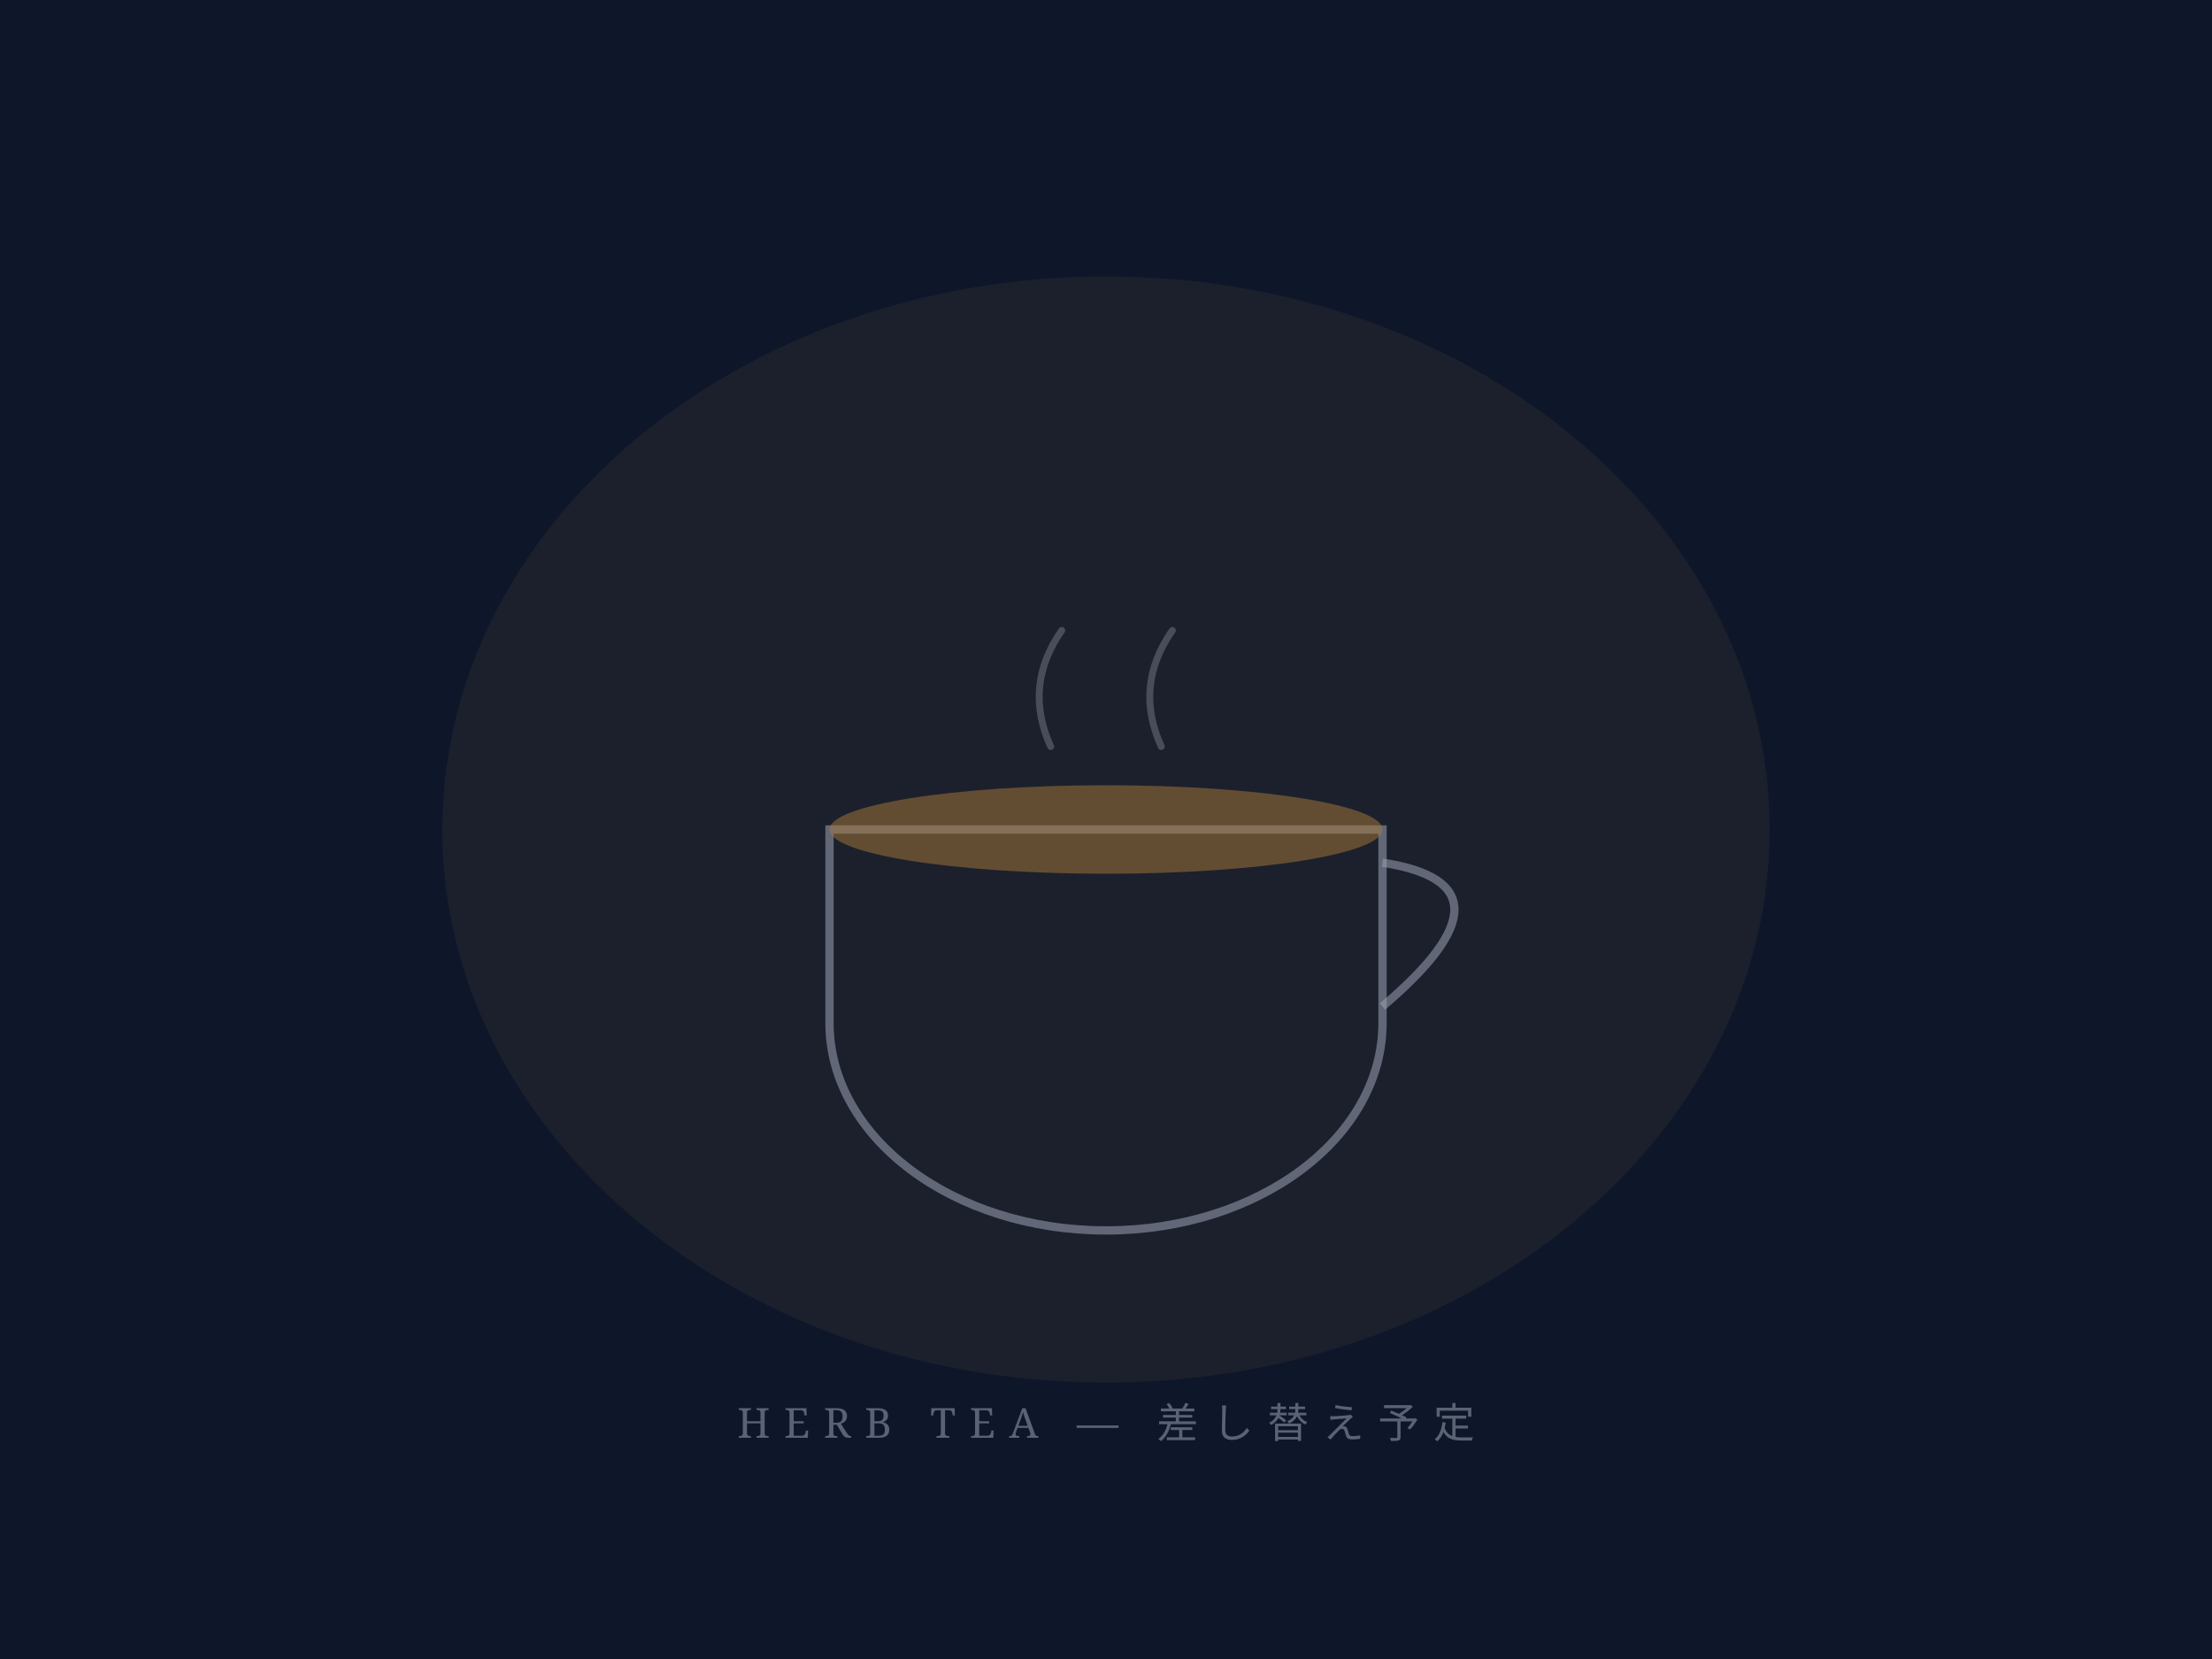
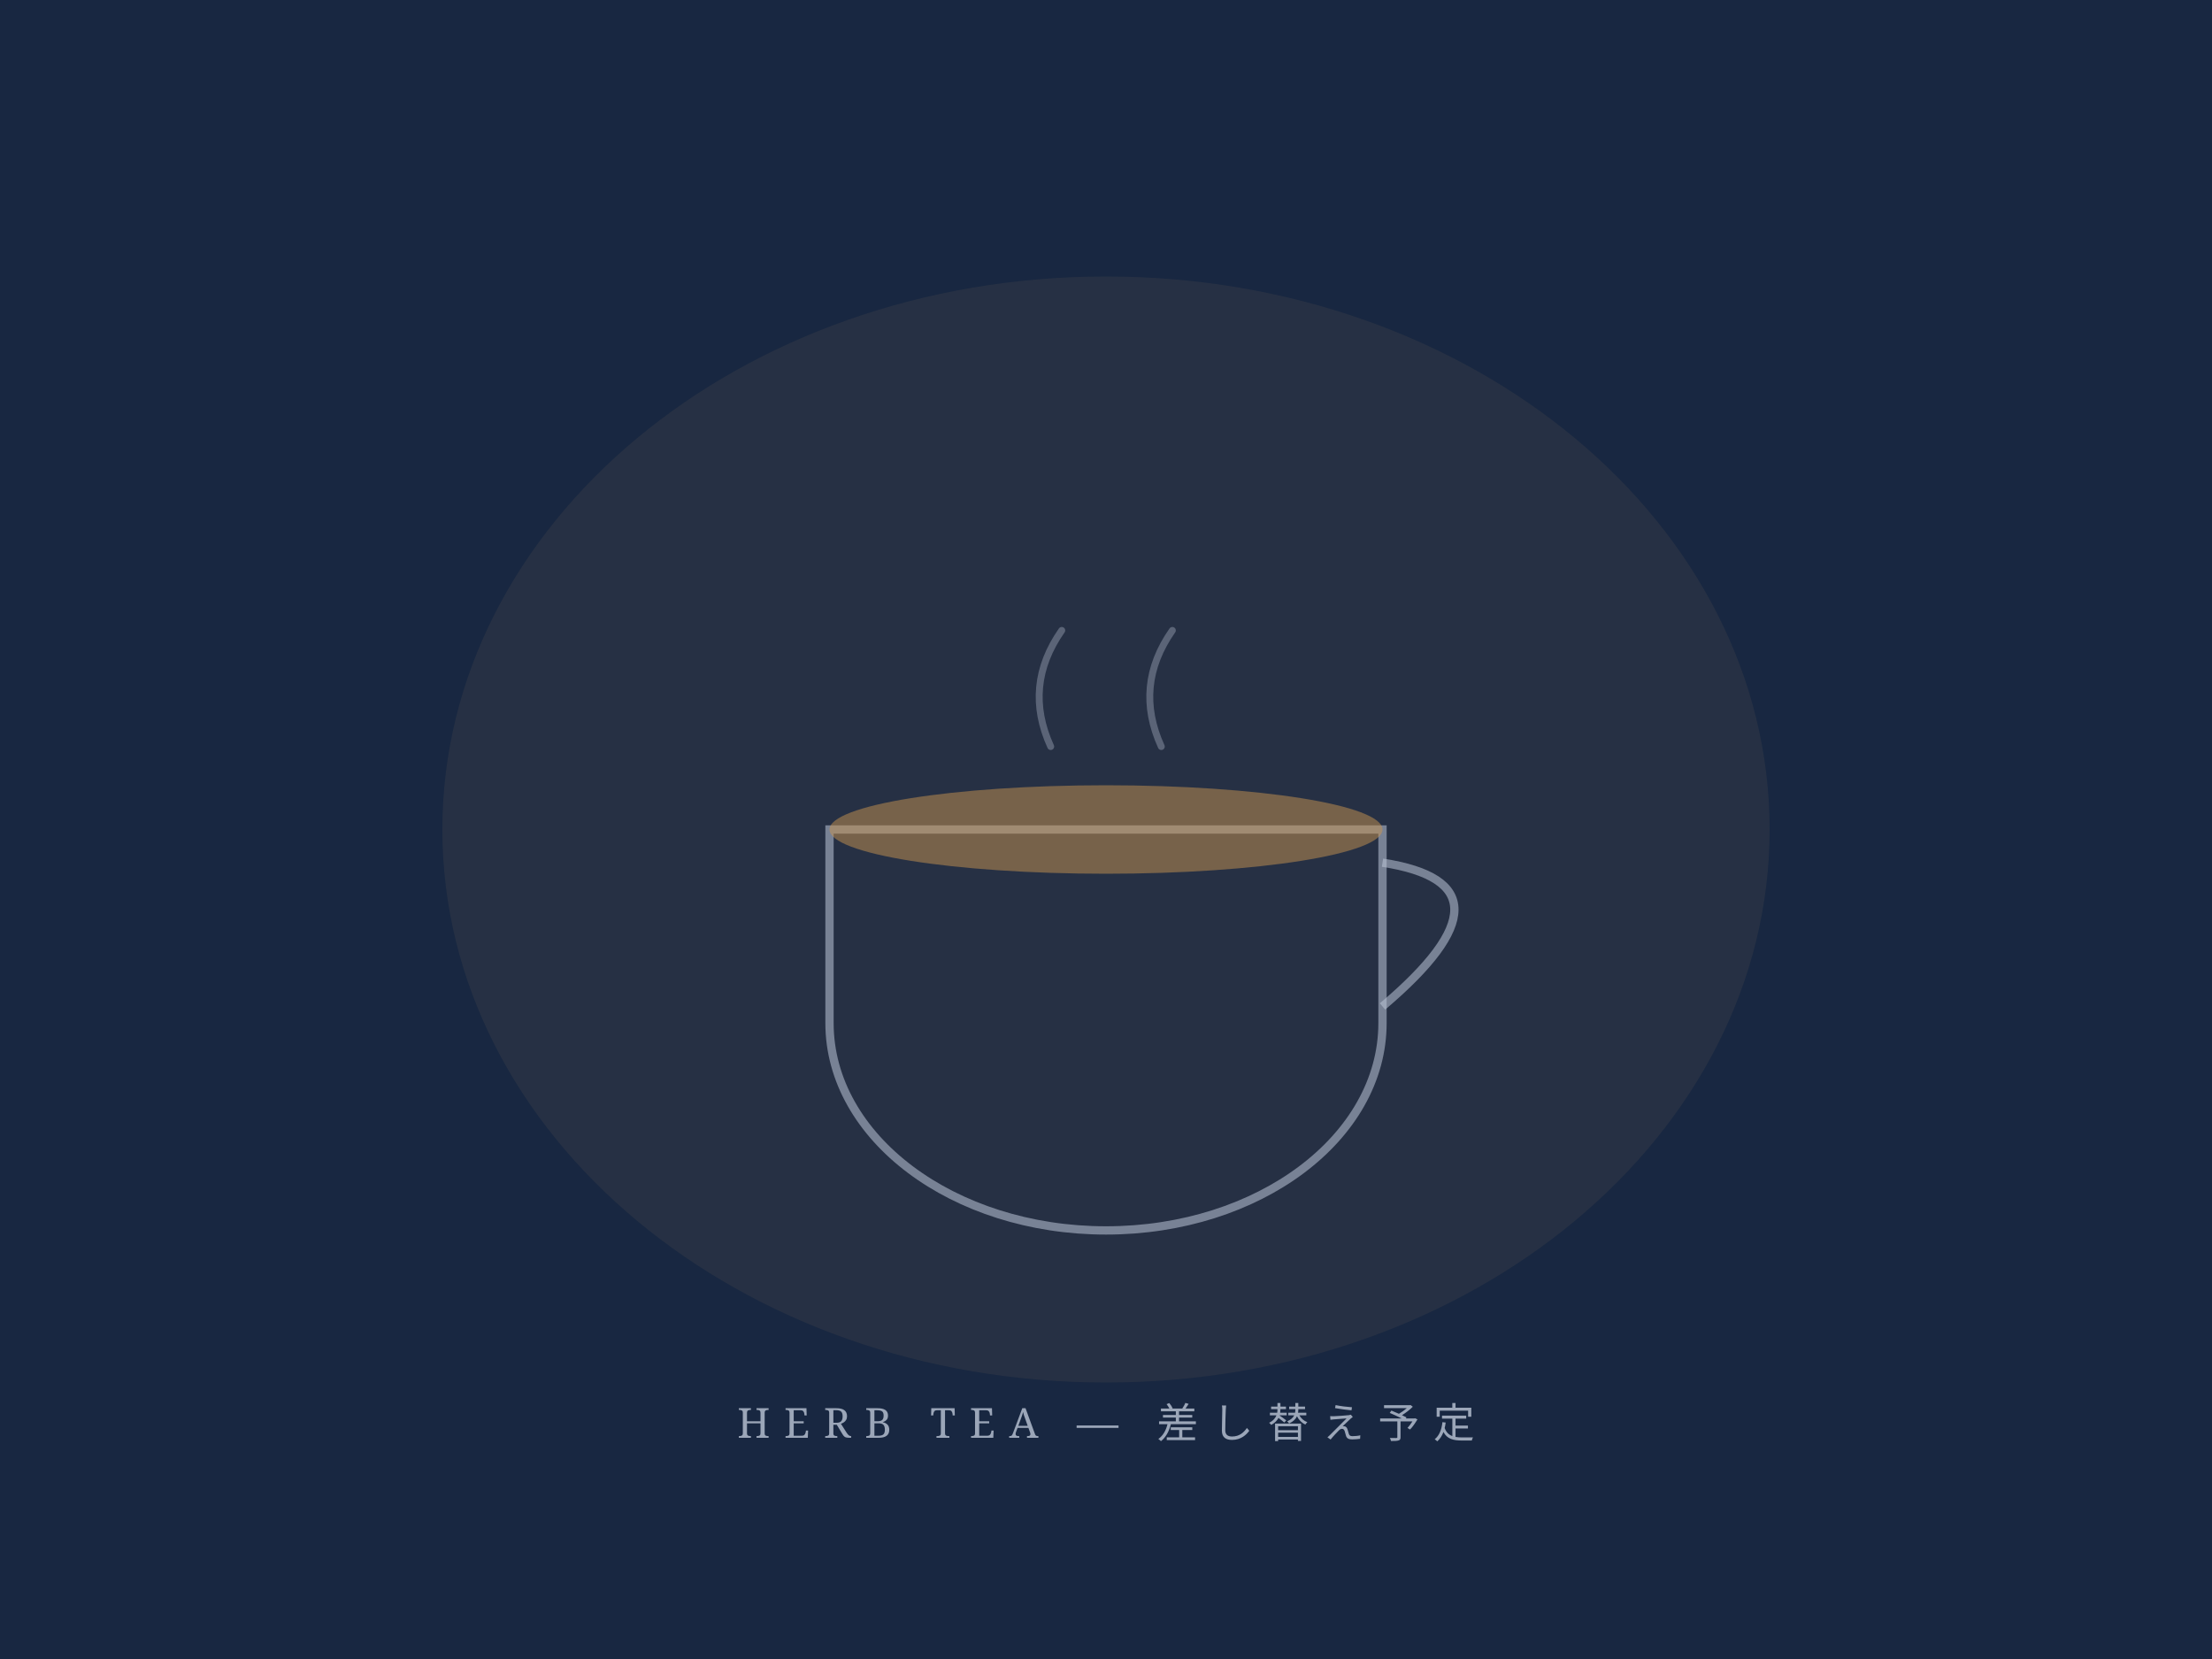
<svg xmlns="http://www.w3.org/2000/svg" viewBox="0 0 800 600" role="img" aria-label="placeholder">
-   <rect width="800" height="600" fill="#0e1729" />
-   <ellipse cx="400" cy="300" rx="240" ry="200" fill="#d9a45b" fill-opacity="0.07" />
-   <path d="M300 300 h200 v70 a80 60 0 0 1 -200 0 z" fill="none" stroke="#99a2b3" stroke-opacity="0.55" stroke-width="3" />
-   <path d="M500 312 q52 8 0 52" fill="none" stroke="#99a2b3" stroke-opacity="0.55" stroke-width="3" />
-   <ellipse cx="400" cy="300" rx="100" ry="16" fill="#a97a3a" fill-opacity="0.5" />
-   <path d="M380 270 q-10 -22 4 -42 M420 270 q-10 -22 4 -42" fill="none" stroke="#99a2b3" stroke-opacity="0.35" stroke-width="2.5" stroke-linecap="round" />
-   <text x="400" y="520" text-anchor="middle" font-family="serif" font-size="15" letter-spacing="5" fill="#99a2b3" fill-opacity="0.55">HERB TEA — 差し替え予定</text>
+   <rect width="800" height="600" fill="#182741" />
+   <ellipse cx="400" cy="300" rx="240" ry="200" fill="#e4b167" fill-opacity="0.07" />
+   <path d="M300 300 h200 v70 a80 60 0 0 1 -200 0 z" fill="none" stroke="#bcc5d6" stroke-opacity="0.55" stroke-width="3" />
+   <path d="M500 312 q52 8 0 52" fill="none" stroke="#bcc5d6" stroke-opacity="0.55" stroke-width="3" />
+   <ellipse cx="400" cy="300" rx="100" ry="16" fill="#c99450" fill-opacity="0.5" />
+   <path d="M380 270 q-10 -22 4 -42 M420 270 q-10 -22 4 -42" fill="none" stroke="#bcc5d6" stroke-opacity="0.35" stroke-width="2.5" stroke-linecap="round" />
+   <text x="400" y="520" text-anchor="middle" font-family="serif" font-size="15" letter-spacing="5" fill="#bcc5d6" fill-opacity="0.8">HERB TEA — 差し替え予定</text>
</svg>
